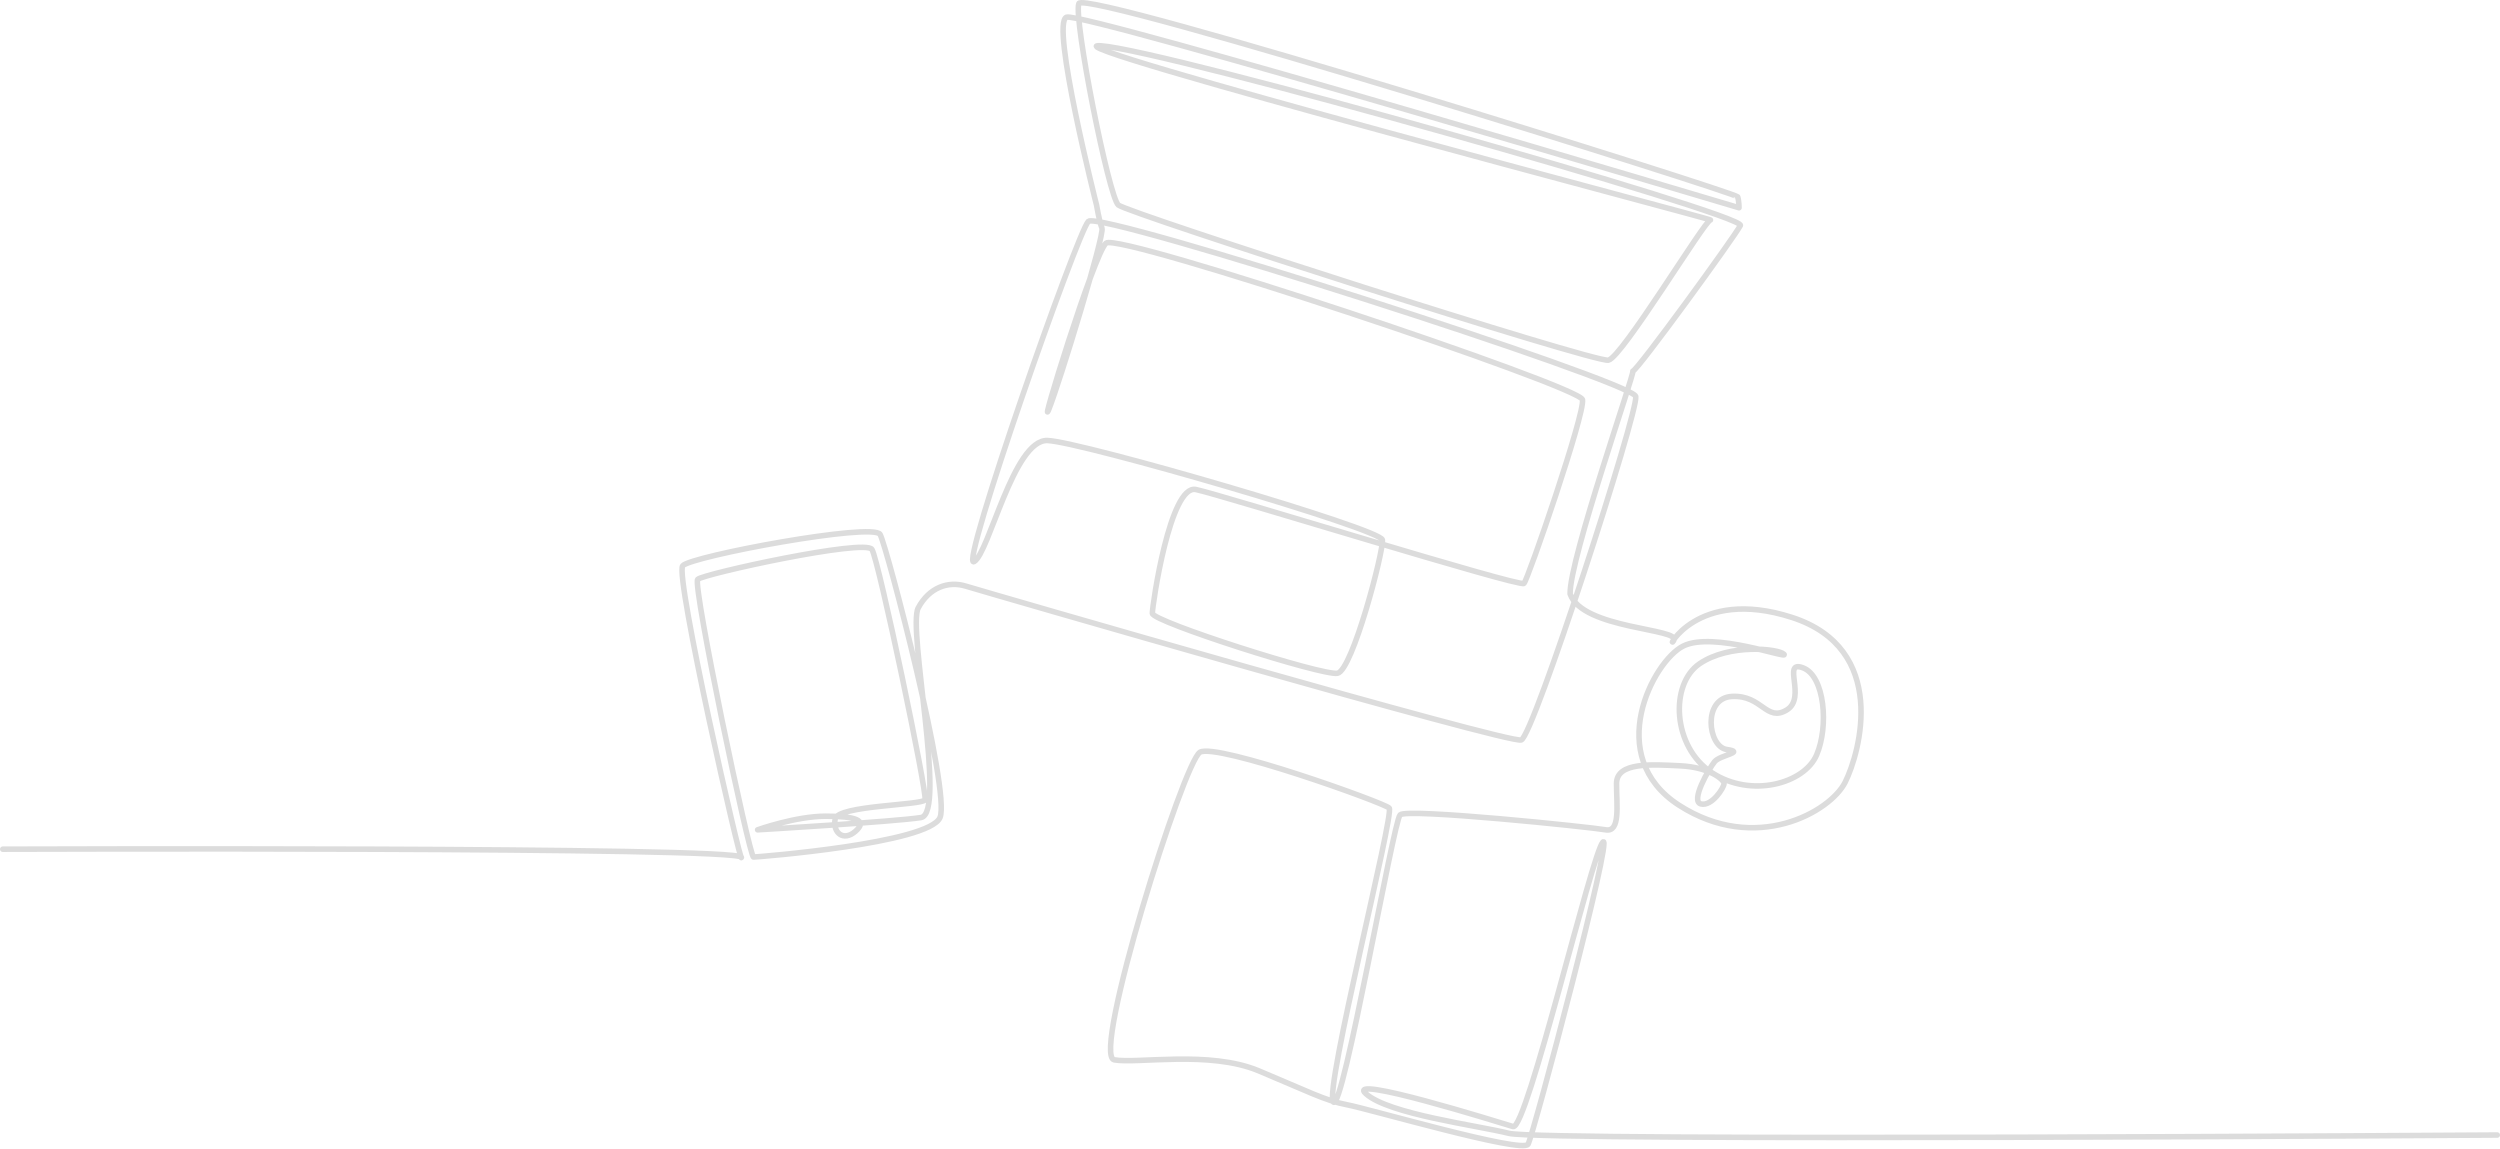
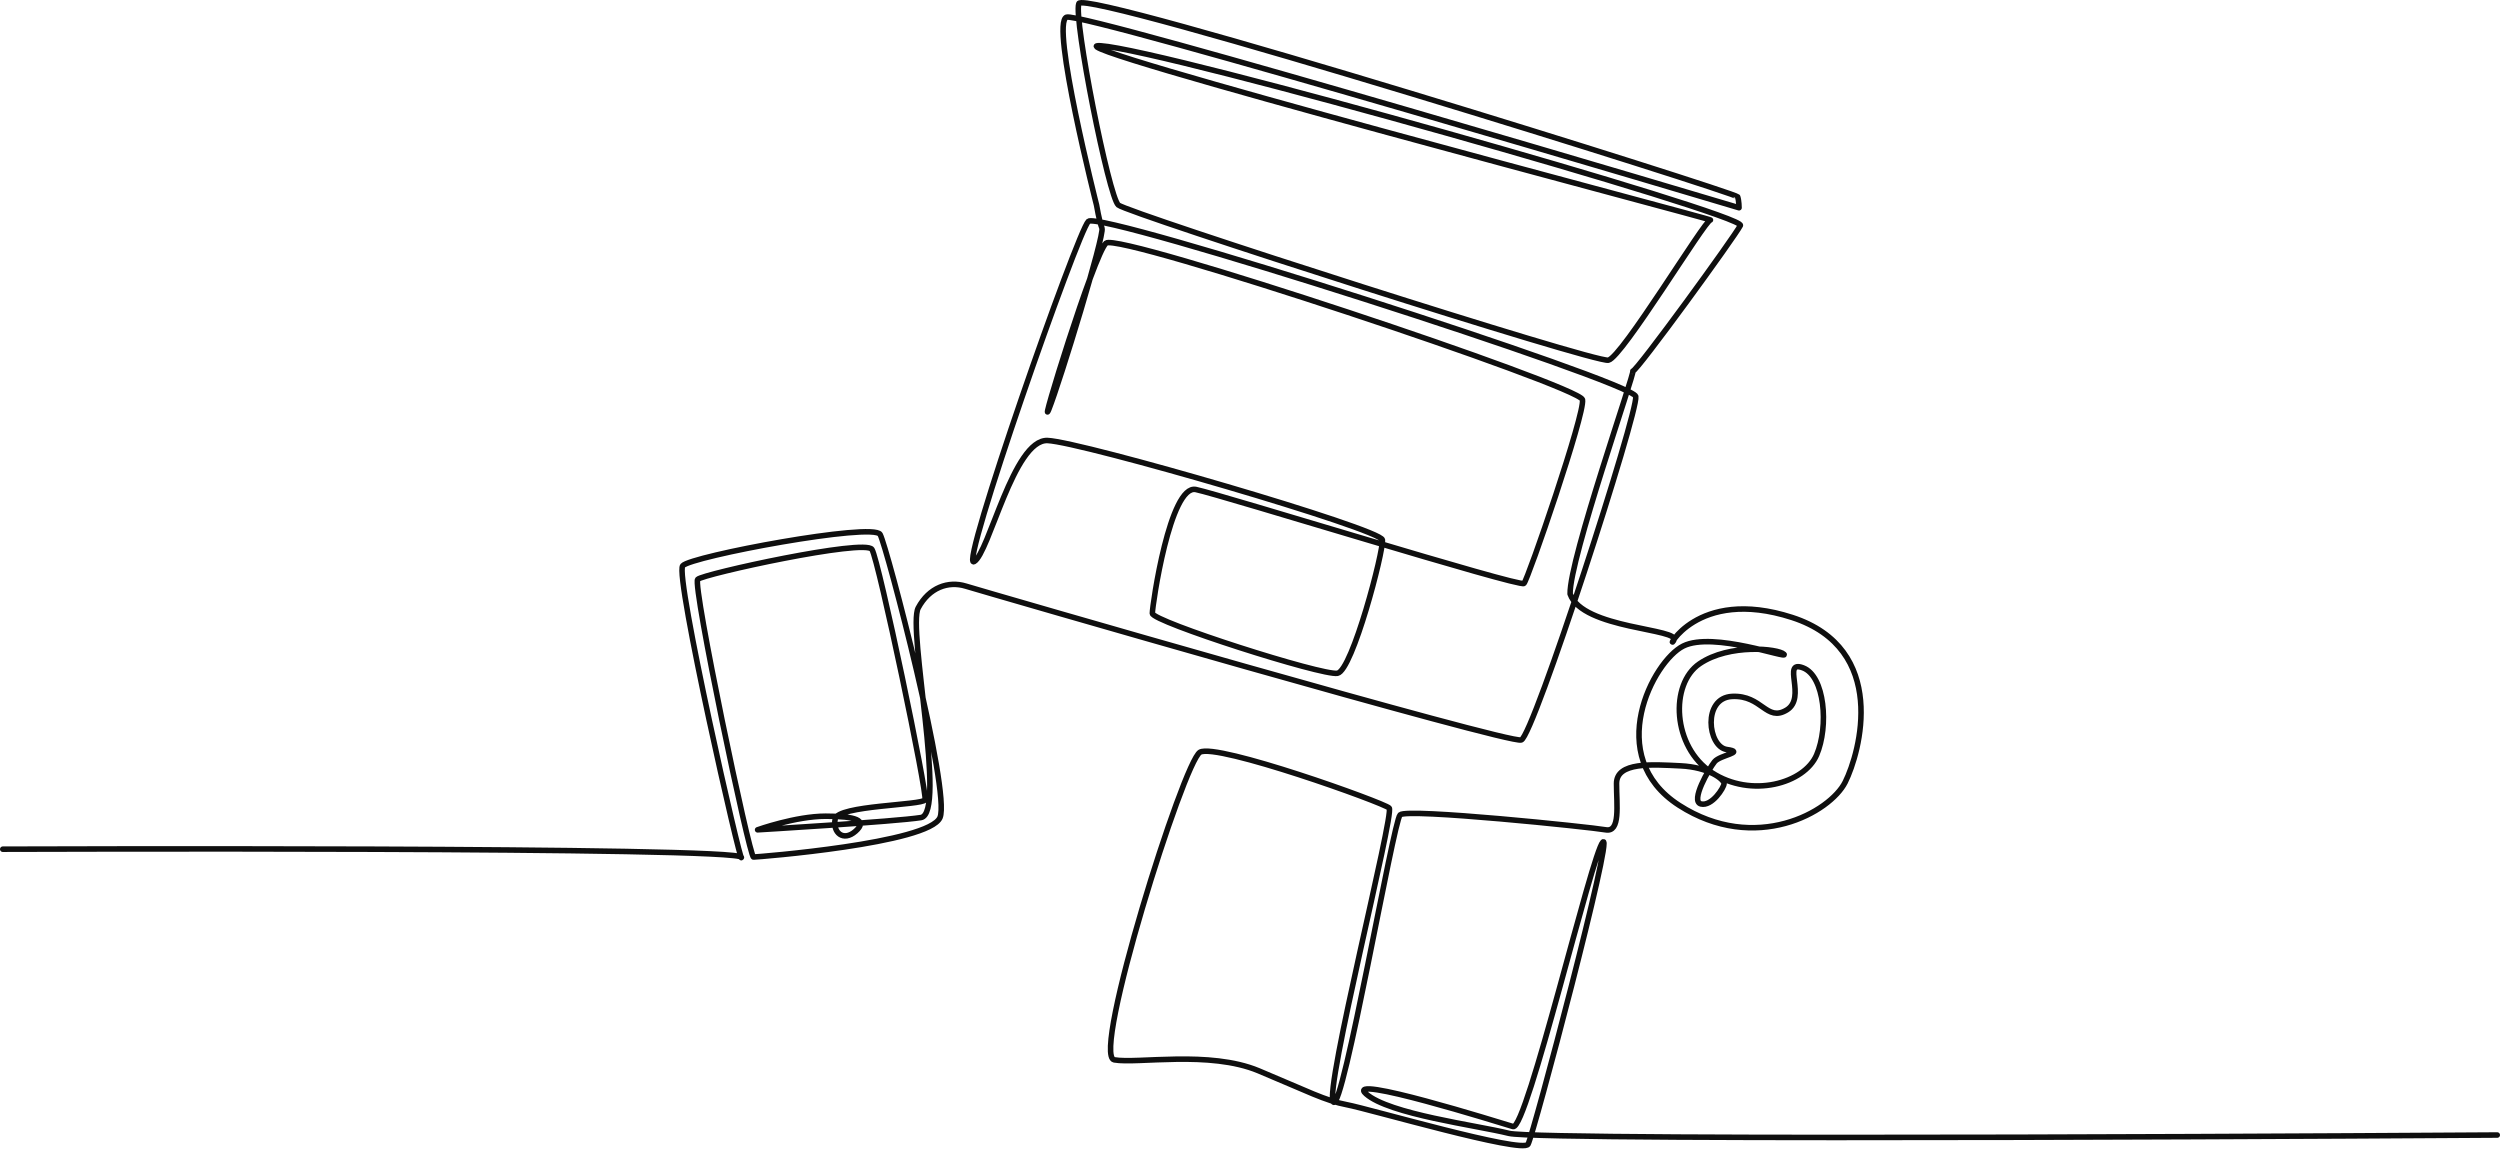
<svg xmlns="http://www.w3.org/2000/svg" id="Layer_2" data-name="Layer 2" viewBox="0 0 5389.56 2475.63" version="1.1">
  <defs id="defs1">
    <style id="style1">
      .cls-1 {
        fill: #0f0f0f;
        fill-rule: evenodd;
        stroke: #dcdcdc;
        stroke-linecap: round;
        stroke-linejoin: round;
        stroke-width: 11.97px;
      }
    </style>
  </defs>
-   <g id="Layer_1-2" data-name="Layer 1" style="fill:none">
-     <path class="cls-1" d="m5.99,1830.72s1592.36-5.86,1592.36,17.61-144.11-608.15-126.5-628.69c17.61-20.55,410.84-93.91,425.51-67.5,14.67,26.4,152.6,554.62,129.12,610.37-23.48,55.77-393.23,85.1-402.03,85.1s-132.05-586.9-120.32-598.64c11.74-11.73,360.95-88.04,375.62-64.55,14.67,23.47,120.32,528.21,114.45,539.94-5.87,11.74-187.81,11.74-193.68,41.08-5.87,29.35,17.61,49.89,44.02,26.42,26.41-23.47,0-32.28-64.56-32.28s-146.72,29.35-146.72,29.35c0,0,296.39-17.61,352.14-26.42,55.76-8.8-29.35-407.89-5.87-451.91,23.48-44.02,64.56-58.7,102.71-46.95,38.15,11.74,1170.87,340.4,1197.28,331.6,26.4-8.81,252.76-708.29,246.89-740.56-5.88-32.28-1156.6-400.97-1180.07-377.48-23.49,23.47-278.79,751.23-246.51,733.62,32.28-17.61,85.1-264.11,158.47-261.17,73.36,2.93,718.95,190.74,721.89,214.22,2.93,23.49-64.56,281.71-96.84,287.59-32.28,5.87-399.1-111.52-399.1-129.13s38.16-278.77,93.91-267.04c55.75,11.74,698.41,211.28,707.22,202.49,8.8-8.81,132.05-366.82,126.18-396.16-5.87-29.34-1000.67-360.94-1027.08-337.47-26.42,23.47-146.73,416.7-123.25,358,23.47-58.68,120.32-375.61,114.44-390.29-5.87-14.66-11.73-49.89-11.73-49.89,0,0-99.78-393.22-64.56-404.95,35.21-11.74,1449.65,410.83,1449.65,410.83,0,0,0-14.68-2.93-23.49-2.93-8.8-1408.56-448.98-1420.31-416.69-11.73,32.27,64.56,416.69,85.1,434.3,20.54,17.61,1027.09,340.41,1056.43,334.54,29.35-5.86,208.35-302.25,220.1-302.25S2234.82,89.83,2372.74,98.64c137.93,8.8,1390.96,363.88,1379.22,387.36-11.73,23.47-223.02,313.99-231.82,313.99,5.27,1.17-137.11,406.21-135.24,480.47,26.41,76.29,240.88,74.15,223.27,100.57-17.61,26.4,46.95-117.38,255.31-49.89,208.35,67.5,146.72,290.51,114.44,355.07-32.28,64.56-193.68,155.53-358,49.89-164.33-105.64-55.76-311.06,8.8-343.34,64.56-32.27,228.89,29.35,217.16,17.61-11.74-11.73-117.38-23.47-181.95,20.55-64.55,44.01-58.68,179,26.42,234.76,85.1,55.75,199.54,23.47,225.96-38.15,26.41-61.63,17.61-170.21-29.35-187.82-46.96-17.61,8.81,64.56-35.21,90.97-44.01,26.42-52.82-32.28-117.38-29.33-64.55,2.93-52.82,108.57-11.73,114.44,41.08,5.87-14.67,11.74-26.41,26.42-11.73,14.66-52.82,85.09-29.34,90.97,23.47,5.87,49.88-35.21,49.88-44.02s-32.27-35.21-93.9-38.15c-61.62-2.93-137.93-8.8-137.93,38.15s8.81,105.64-23.47,99.78c-32.28-5.86-428.43-46.95-443.11-32.28-14.67,14.67-123.25,642.65-143.79,619.18-20.55-23.48,132.04-622.12,120.31-633.86-11.73-11.73-372.68-140.86-407.9-120.32-35.22,20.55-234.76,654.39-184.87,663.2,49.89,8.81,205.41-20.54,311.05,23.47,105.64,44.02,143.8,64.56,190.74,73.36,46.96,8.81,378.56,105.66,390.29,85.11,11.74-20.54,184.88-674.94,161.41-651.46-23.49,23.48-164.34,622.12-193.68,613.31-29.35-8.8-366.82-114.44-316.93-70.43,49.88,44.02,237.69,67.5,308.12,85.1,70.43,17.61,2130.49,3.6,2130.49,3.6" id="path1" style="fill:none" />
+   <g id="Layer_1-2" data-name="Layer 1" style="fill:none;stroke:#0f0f0f;stroke-opacity:1">
+     <path class="cls-1" d="m5.99,1830.72s1592.36-5.86,1592.36,17.61-144.11-608.15-126.5-628.69c17.61-20.55,410.84-93.91,425.51-67.5,14.67,26.4,152.6,554.62,129.12,610.37-23.48,55.77-393.23,85.1-402.03,85.1s-132.05-586.9-120.32-598.64c11.74-11.73,360.95-88.04,375.62-64.55,14.67,23.47,120.32,528.21,114.45,539.94-5.87,11.74-187.81,11.74-193.68,41.08-5.87,29.35,17.61,49.89,44.02,26.42,26.41-23.47,0-32.28-64.56-32.28s-146.72,29.35-146.72,29.35c0,0,296.39-17.61,352.14-26.42,55.76-8.8-29.35-407.89-5.87-451.91,23.48-44.02,64.56-58.7,102.71-46.95,38.15,11.74,1170.87,340.4,1197.28,331.6,26.4-8.81,252.76-708.29,246.89-740.56-5.88-32.28-1156.6-400.97-1180.07-377.48-23.49,23.47-278.79,751.23-246.51,733.62,32.28-17.61,85.1-264.11,158.47-261.17,73.36,2.93,718.95,190.74,721.89,214.22,2.93,23.49-64.56,281.71-96.84,287.59-32.28,5.87-399.1-111.52-399.1-129.13s38.16-278.77,93.91-267.04c55.75,11.74,698.41,211.28,707.22,202.49,8.8-8.81,132.05-366.82,126.18-396.16-5.87-29.34-1000.67-360.94-1027.08-337.47-26.42,23.47-146.73,416.7-123.25,358,23.47-58.68,120.32-375.61,114.44-390.29-5.87-14.66-11.73-49.89-11.73-49.89,0,0-99.78-393.22-64.56-404.95,35.21-11.74,1449.65,410.83,1449.65,410.83,0,0,0-14.68-2.93-23.49-2.93-8.8-1408.56-448.98-1420.31-416.69-11.73,32.27,64.56,416.69,85.1,434.3,20.54,17.61,1027.09,340.41,1056.43,334.54,29.35-5.86,208.35-302.25,220.1-302.25S2234.82,89.83,2372.74,98.64c137.93,8.8,1390.96,363.88,1379.22,387.36-11.73,23.47-223.02,313.99-231.82,313.99,5.27,1.17-137.11,406.21-135.24,480.47,26.41,76.29,240.88,74.15,223.27,100.57-17.61,26.4,46.95-117.38,255.31-49.89,208.35,67.5,146.72,290.51,114.44,355.07-32.28,64.56-193.68,155.53-358,49.89-164.33-105.64-55.76-311.06,8.8-343.34,64.56-32.27,228.89,29.35,217.16,17.61-11.74-11.73-117.38-23.47-181.95,20.55-64.55,44.01-58.68,179,26.42,234.76,85.1,55.75,199.54,23.47,225.96-38.15,26.41-61.63,17.61-170.21-29.35-187.82-46.96-17.61,8.81,64.56-35.21,90.97-44.01,26.42-52.82-32.28-117.38-29.33-64.55,2.93-52.82,108.57-11.73,114.44,41.08,5.87-14.67,11.74-26.41,26.42-11.73,14.66-52.82,85.09-29.34,90.97,23.47,5.87,49.88-35.21,49.88-44.02s-32.27-35.21-93.9-38.15c-61.62-2.93-137.93-8.8-137.93,38.15s8.81,105.64-23.47,99.78c-32.28-5.86-428.43-46.95-443.11-32.28-14.67,14.67-123.25,642.65-143.79,619.18-20.55-23.48,132.04-622.12,120.31-633.86-11.73-11.73-372.68-140.86-407.9-120.32-35.22,20.55-234.76,654.39-184.87,663.2,49.89,8.81,205.41-20.54,311.05,23.47,105.64,44.02,143.8,64.56,190.74,73.36,46.96,8.81,378.56,105.66,390.29,85.11,11.74-20.54,184.88-674.94,161.41-651.46-23.49,23.48-164.34,622.12-193.68,613.31-29.35-8.8-366.82-114.44-316.93-70.43,49.88,44.02,237.69,67.5,308.12,85.1,70.43,17.61,2130.49,3.6,2130.49,3.6" id="path1" style="fill:none;stroke:#0f0f0f;stroke-opacity:1" />
  </g>
</svg>
